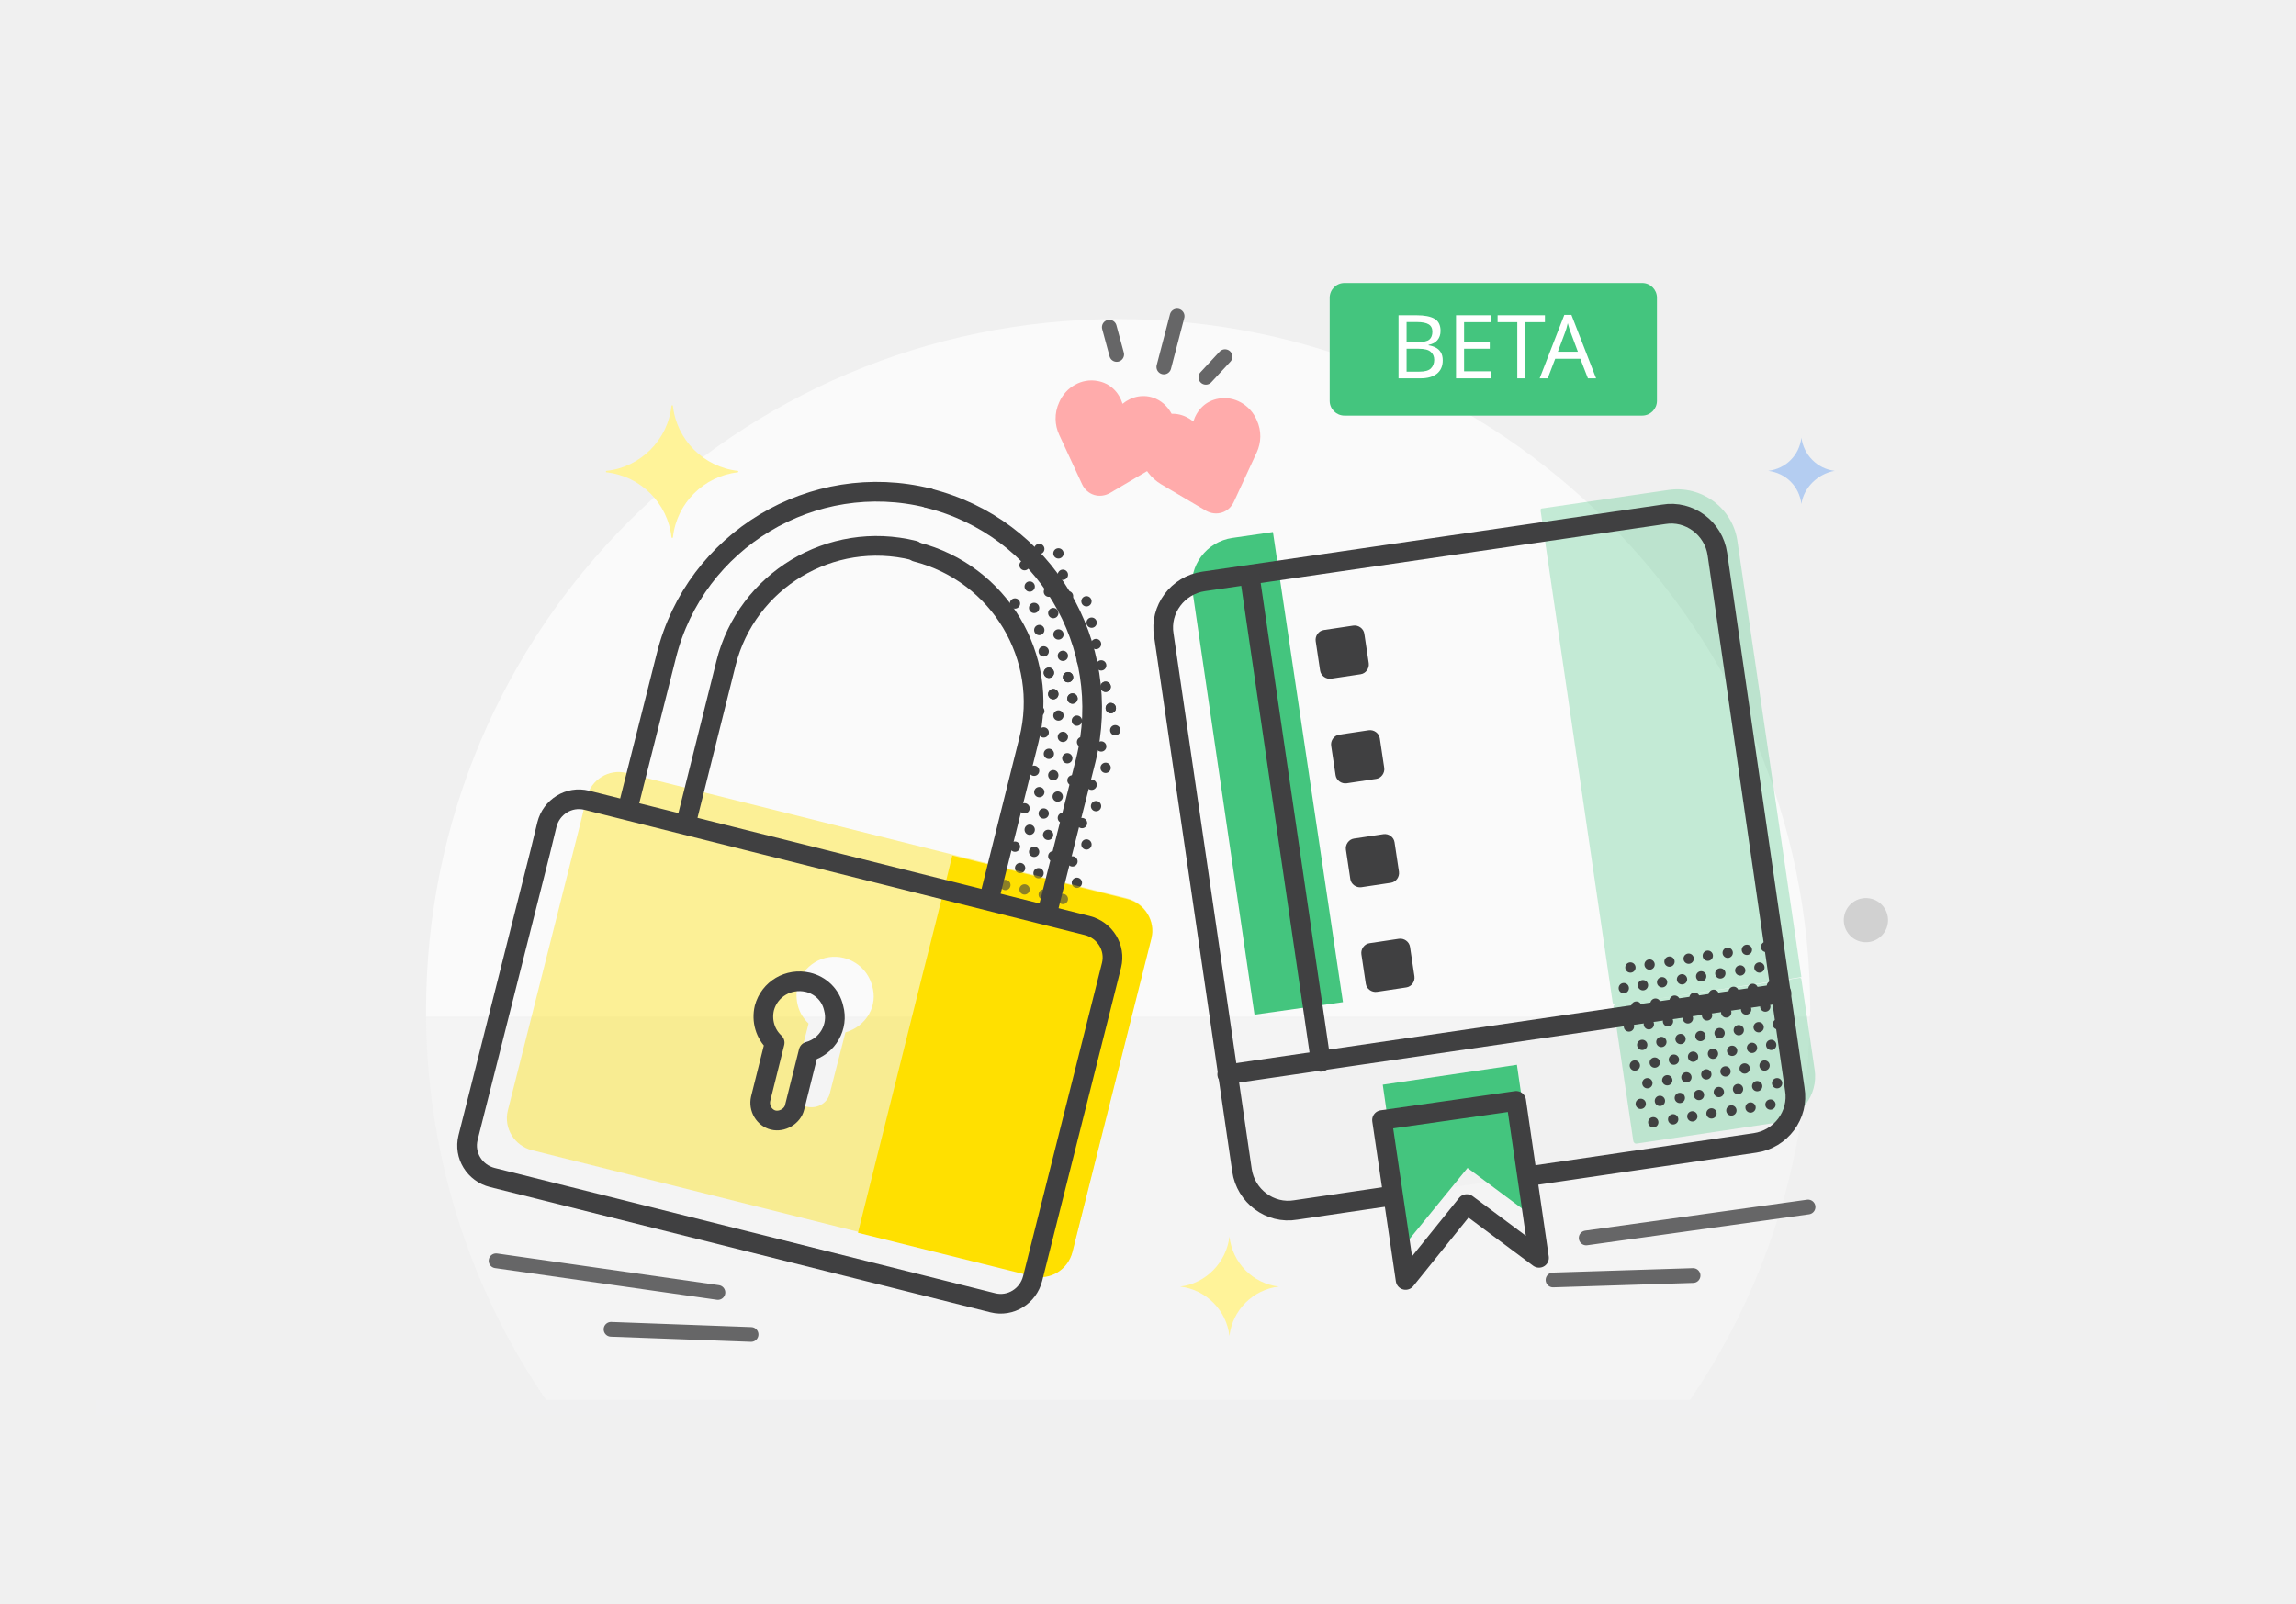
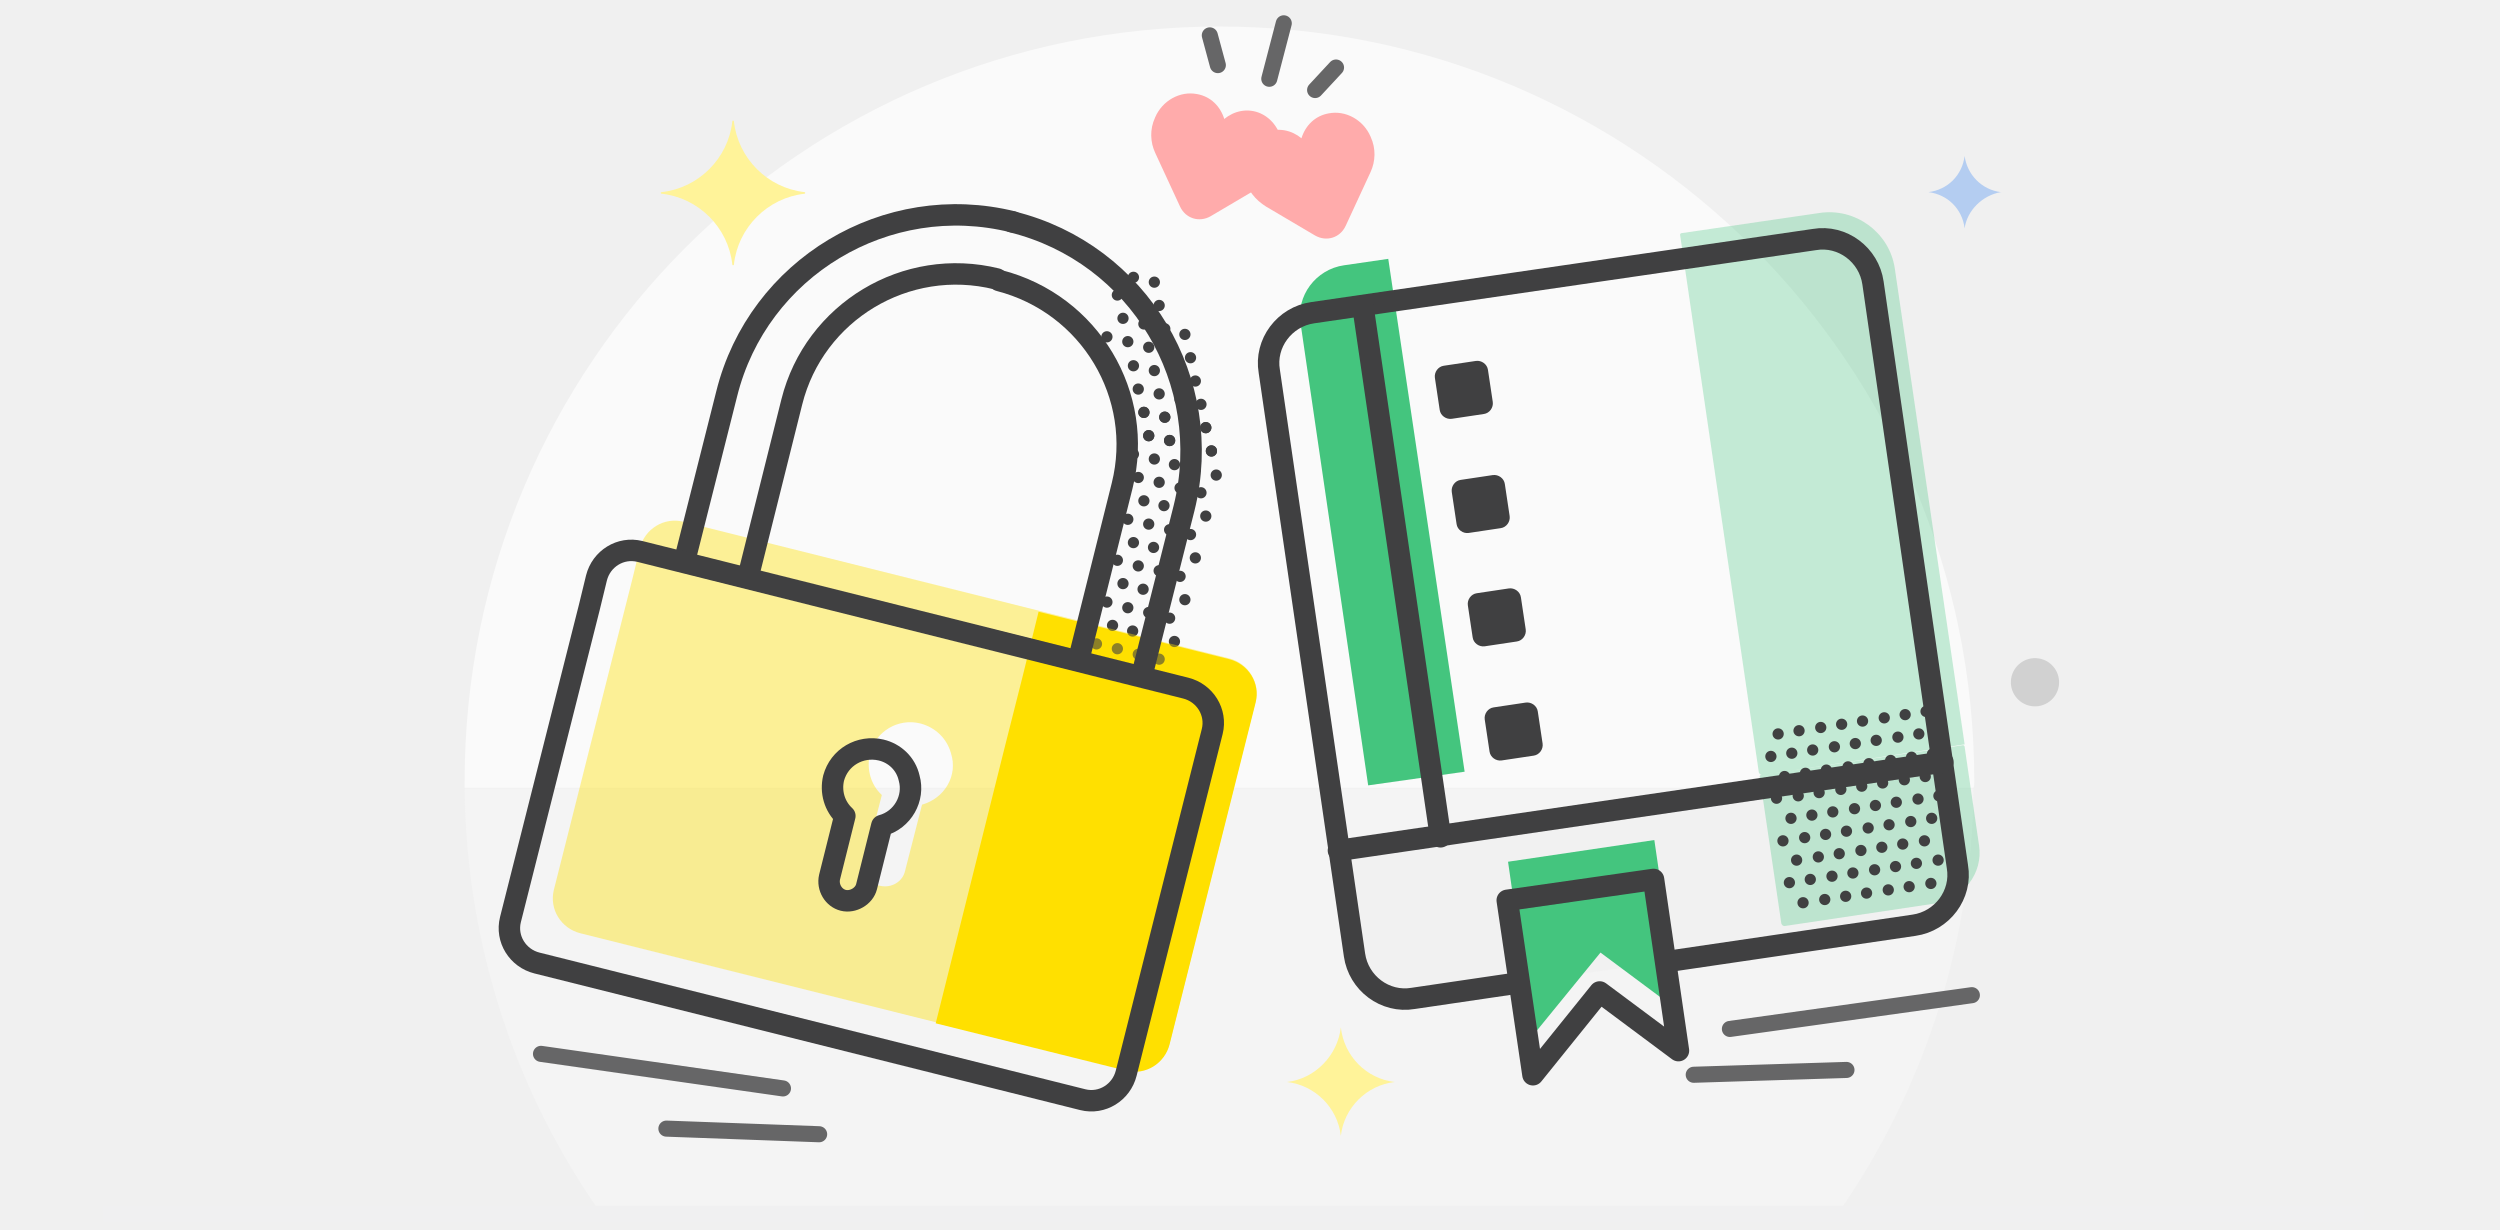
- <svg xmlns="http://www.w3.org/2000/svg" version="1.1" id="Layer_1" x="0px" y="0px" viewBox="0 0 311.5 217.6" style="enable-background:new 0 0 311.5 217.6;" xml:space="preserve">
+ <svg xmlns="http://www.w3.org/2000/svg" version="1.1" id="Layer_1" x="0px" y="0px" viewBox="0 0 311 153" style="enable-background:new 0 0 311.5 217.6;" width="311px" height="153px">
  <style type="text/css">
	.st0{fill:#FAFAFA;}
	.st1{fill:#F4F4F4;}
	.st2{fill:none;stroke:#F0F0F1;stroke-width:2;stroke-miterlimit:10;}
	.st3{fill:#FFF399;}
	.st4{fill:none;stroke:#666667;stroke-width:2.001;stroke-linecap:round;stroke-linejoin:round;stroke-miterlimit:10;}
	.st5{fill:none;stroke:#404041;stroke-width:2.669;stroke-linecap:round;stroke-linejoin:round;stroke-miterlimit:10;}
	.st6{fill:#FFE000;}
	.st7{fill:#404041;}
	.st8{fill:#B4CDF1;}
	.st9{fill:#D1D1D1;}
	.st10{fill:#FFABAB;}
	.st11{opacity:0.4;fill:#FFE000;}
	.st12{fill:#F1F1F1;}
	.st13{fill:#44C57E;}
	.st14{opacity:0.3;fill:#44C57E;}
	.st15{opacity:0.3;}
	.st16{fill:none;stroke:#666667;stroke-width:2;stroke-linecap:round;stroke-linejoin:round;stroke-miterlimit:10;}
	.st17{fill:#FFFFFF;}
	.st18{font-family:'SourceSansPro-Semibold';}
	.st19{font-size:12px;}
</style>
-   <g>
-     <g>
-       <path class="st0" d="M245.6,137.2c0-51.8-42-93.9-93.9-93.9s-93.9,42-93.9,93.9c0,0.3,0,0.6,0,0.8h187.7    C245.6,137.8,245.6,137.5,245.6,137.2z" />
+   <g transform="matrix(1, 0, 0, 1, 0, -40)">
+     <g>
+       <path class="st0" d="M245.6,137.2c0-51.8-42-93.9-93.9-93.9s-93.9,42-93.9,93.9c0,0.3,0,0.6,0,0.8h187.7 C245.6,137.8,245.6,137.5,245.6,137.2z" />
      <path class="st1" d="M228.6,191c10.5-15,16.7-33.3,16.9-52.9H57.8C58,157.7,64.2,176,74.8,191H228.6z" />
    </g>
    <line class="st2" x1="12.9" y1="191" x2="294.1" y2="191" />
  </g>
-   <path class="st3" d="M173.5,174.6L173.5,174.6c-3.5-0.4-6.3-3.2-6.7-6.8h0c0,0,0,0,0,0c0,0,0,0,0,0h0c-0.4,3.5-3.2,6.4-6.7,6.8v0  c0,0,0,0,0,0c0,0,0,0,0,0v0c3.5,0.4,6.3,3.2,6.7,6.7h0c0,0,0,0,0,0c0,0,0,0,0,0h0c0.4-3.5,3.2-6.3,6.7-6.7V174.6  C173.5,174.7,173.5,174.6,173.5,174.6C173.5,174.6,173.5,174.6,173.5,174.6z" />
-   <g>
+   <path class="st3" d="M 173.5 134.6 L 173.5 134.6 C 170 134.2 167.2 131.4 166.8 127.8 L 166.8 127.8 C 166.8 127.8 166.8 127.8 166.8 127.8 C 166.8 127.8 166.8 127.8 166.8 127.8 L 166.8 127.8 C 166.4 131.3 163.6 134.2 160.1 134.6 L 160.1 134.6 C 160.1 134.6 160.1 134.6 160.1 134.6 C 160.1 134.6 160.1 134.6 160.1 134.6 L 160.1 134.6 C 163.6 135 166.4 137.8 166.8 141.3 L 166.8 141.3 C 166.8 141.3 166.8 141.3 166.8 141.3 C 166.8 141.3 166.8 141.3 166.8 141.3 L 166.8 141.3 C 167.2 137.8 170 135 173.5 134.6 L 173.5 134.6 C 173.5 134.7 173.5 134.6 173.5 134.6 C 173.5 134.6 173.5 134.6 173.5 134.6 Z" />
+   <g transform="matrix(1, 0, 0, 1, 0, -40)">
    <line class="st4" x1="97.4" y1="175.4" x2="67.3" y2="171.1" />
  </g>
-   <g>
+   <g transform="matrix(1, 0, 0, 1, 0, -40)">
    <line class="st4" x1="101.9" y1="181.1" x2="82.9" y2="180.4" />
  </g>
-   <path class="st5" d="M199.2,160.1" />
-   <path class="st5" d="M199.2,160.1" />
-   <path class="st5" d="M199.2,160.1" />
-   <path class="st5" d="M199.2,160.1" />
-   <g>
-     <g>
-       <path class="st6" d="M145.5,169.9c-0.6,2.4-3,3.9-5.4,3.3l-23.7-5.9c0,0,0,0,0,0l8.6-34.4c0.6-2.4,1.6-6.3,2.2-8.7l2-8.1    c0,0,0,0,0,0l23.7,5.9c2.4,0.6,3.9,3,3.3,5.4L145.5,169.9z" />
+   <path class="st5" d="M 199.2 120.1" />
+   <path class="st5" d="M 199.2 120.1" />
+   <path class="st5" d="M 199.2 120.1" />
+   <path class="st5" d="M 199.2 120.1" />
+   <g transform="matrix(1, 0, 0, 1, 0, -40)">
+     <g>
+       <path class="st6" d="M145.5,169.9c-0.6,2.4-3,3.9-5.4,3.3l-23.7-5.9c0,0,0,0,0,0l8.6-34.4c0.6-2.4,1.6-6.3,2.2-8.7l2-8.1 c0,0,0,0,0,0l23.7,5.9c2.4,0.6,3.9,3,3.3,5.4L145.5,169.9z" />
    </g>
    <g>
      <g>
        <g>
          <circle class="st7" cx="142.9" cy="94.2" r="0.7" />
          <circle class="st7" cx="145.5" cy="94.8" r="0.7" />
          <circle class="st7" cx="148.1" cy="95.5" r="0.7" />
          <circle class="st7" cx="150.7" cy="96.1" r="0.7" />
          <circle class="st7" cx="142.3" cy="91.3" r="0.7" />
          <circle class="st7" cx="144.9" cy="91.9" r="0.7" />
          <circle class="st7" cx="147.4" cy="92.6" r="0.7" />
          <circle class="st7" cx="150" cy="93.2" r="0.7" />
          <circle class="st7" cx="141" cy="96.5" r="0.7" />
          <circle class="st7" cx="143.6" cy="97.1" r="0.7" />
          <circle class="st7" cx="146.1" cy="97.8" r="0.7" />
          <circle class="st7" cx="148.7" cy="98.4" r="0.7" />
          <circle class="st7" cx="151.3" cy="99.1" r="0.7" />
          <circle class="st7" cx="141.6" cy="99.4" r="0.7" />
          <circle class="st7" cx="144.2" cy="100" r="0.7" />
          <circle class="st7" cx="146.8" cy="100.7" r="0.7" />
          <circle class="st7" cx="149.4" cy="101.3" r="0.7" />
          <circle class="st7" cx="139.7" cy="101.6" r="0.7" />
          <circle class="st7" cx="142.3" cy="102.3" r="0.7" />
          <circle class="st7" cx="144.8" cy="102.9" r="0.7" />
          <circle class="st7" cx="147.4" cy="103.6" r="0.7" />
          <circle class="st7" cx="150" cy="104.2" r="0.7" />
          <circle class="st7" cx="140.3" cy="104.6" r="0.7" />
          <circle class="st7" cx="142.9" cy="105.2" r="0.7" />
          <circle class="st7" cx="145.5" cy="105.9" r="0.7" />
          <circle class="st7" cx="148.1" cy="106.5" r="0.7" />
          <circle class="st7" cx="138.4" cy="106.8" r="0.7" />
          <circle class="st7" cx="141" cy="107.5" r="0.7" />
          <circle class="st7" cx="143.5" cy="108.1" r="0.7" />
          <circle class="st7" cx="146.1" cy="108.8" r="0.7" />
          <circle class="st7" cx="148.7" cy="109.4" r="0.7" />
          <circle class="st7" cx="139" cy="109.7" r="0.7" />
          <circle class="st7" cx="141.6" cy="110.4" r="0.7" />
          <circle class="st7" cx="144.2" cy="111" r="0.7" />
          <circle class="st7" cx="146.8" cy="111.7" r="0.7" />
          <circle class="st7" cx="137.1" cy="112" r="0.7" />
          <circle class="st7" cx="139.7" cy="112.6" r="0.7" />
          <circle class="st7" cx="142.2" cy="113.3" r="0.7" />
          <circle class="st7" cx="144.8" cy="113.9" r="0.7" />
          <circle class="st7" cx="147.4" cy="114.6" r="0.7" />
          <circle class="st7" cx="137.7" cy="114.9" r="0.7" />
          <circle class="st7" cx="140.3" cy="115.6" r="0.7" />
          <circle class="st7" cx="142.9" cy="116.2" r="0.7" />
          <circle class="st7" cx="145.5" cy="116.9" r="0.7" />
          <circle class="st7" cx="135.8" cy="117.2" r="0.7" />
          <circle class="st7" cx="138.4" cy="117.8" r="0.7" />
          <circle class="st7" cx="140.9" cy="118.5" r="0.7" />
          <circle class="st7" cx="143.5" cy="119.1" r="0.7" />
          <circle class="st7" cx="146.1" cy="119.8" r="0.7" />
          <circle class="st7" cx="136.4" cy="120.1" r="0.7" />
          <circle class="st7" cx="139" cy="120.7" r="0.7" />
          <circle class="st7" cx="141.6" cy="121.4" r="0.7" />
          <circle class="st7" cx="144.2" cy="122" r="0.7" />
        </g>
      </g>
      <g>
        <g>
          <circle class="st7" cx="141" cy="74.5" r="0.7" />
          <circle class="st7" cx="143.6" cy="75.1" r="0.7" />
          <circle class="st7" cx="139" cy="76.7" r="0.7" />
          <circle class="st7" cx="141.6" cy="77.4" r="0.7" />
          <circle class="st7" cx="144.2" cy="78" r="0.7" />
          <circle class="st7" cx="139.7" cy="79.6" r="0.7" />
          <circle class="st7" cx="142.3" cy="80.3" r="0.7" />
          <circle class="st7" cx="144.9" cy="80.9" r="0.7" />
          <circle class="st7" cx="147.4" cy="81.6" r="0.7" />
          <circle class="st7" cx="137.7" cy="81.9" r="0.7" />
          <circle class="st7" cx="140.3" cy="82.5" r="0.7" />
          <circle class="st7" cx="142.9" cy="83.2" r="0.7" />
          <circle class="st7" cx="145.5" cy="83.8" r="0.7" />
          <circle class="st7" cx="148.1" cy="84.5" r="0.7" />
          <circle class="st7" cx="141" cy="85.5" r="0.7" />
          <circle class="st7" cx="143.6" cy="86.1" r="0.7" />
          <circle class="st7" cx="146.2" cy="86.8" r="0.7" />
          <circle class="st7" cx="148.7" cy="87.4" r="0.7" />
          <circle class="st7" cx="141.6" cy="88.4" r="0.7" />
          <circle class="st7" cx="144.2" cy="89" r="0.7" />
          <circle class="st7" cx="146.8" cy="89.7" r="0.7" />
          <circle class="st7" cx="149.4" cy="90.3" r="0.7" />
          <circle class="st7" cx="142.3" cy="91.3" r="0.7" />
          <circle class="st7" cx="144.9" cy="91.9" r="0.7" />
          <circle class="st7" cx="147.4" cy="92.6" r="0.7" />
          <circle class="st7" cx="150" cy="93.2" r="0.7" />
          <circle class="st7" cx="142.9" cy="94.2" r="0.7" />
          <circle class="st7" cx="145.5" cy="94.8" r="0.7" />
          <circle class="st7" cx="148.1" cy="95.5" r="0.7" />
          <circle class="st7" cx="150.7" cy="96.1" r="0.7" />
        </g>
      </g>
    </g>
-     <path class="st3" d="M100.1,63.9L100.1,63.9c-4.6-0.5-8.3-4.2-8.8-8.8h0c0,0,0-0.1-0.1-0.1c0,0-0.1,0-0.1,0.1h0   c-0.5,4.6-4.2,8.3-8.8,8.8v0c0,0-0.1,0-0.1,0.1c0,0,0,0.1,0.1,0.1v0c4.6,0.5,8.3,4.2,8.8,8.8h0c0,0,0,0.1,0.1,0.1   c0,0,0.1,0,0.1-0.1h0c0.5-4.6,4.2-8.3,8.8-8.8v0C100.2,64,100.2,64,100.1,63.9C100.2,63.9,100.2,63.9,100.1,63.9z" />
-     <path class="st8" d="M248.9,63.9L248.9,63.9c-2.4-0.3-4.2-2.2-4.5-4.5h0c0,0,0,0,0,0c0,0,0,0,0,0h0c-0.3,2.4-2.1,4.2-4.5,4.5v0   c0,0,0,0,0,0c0,0,0,0,0,0v0c2.4,0.3,4.2,2.1,4.5,4.5h0c0,0,0,0,0,0s0,0,0,0h0C244.7,66.2,246.6,64.3,248.9,63.9L248.9,63.9   C248.9,64,249,64,248.9,63.9C249,64,248.9,63.9,248.9,63.9z" />
+     <path class="st3" d="M100.1,63.9L100.1,63.9c-4.6-0.5-8.3-4.2-8.8-8.8h0c0,0,0-0.1-0.1-0.1c0,0-0.1,0-0.1,0.1h0 c-0.5,4.6-4.2,8.3-8.8,8.8v0c0,0-0.1,0-0.1,0.1c0,0,0,0.1,0.1,0.1v0c4.6,0.5,8.3,4.2,8.8,8.8h0c0,0,0,0.1,0.1,0.1 c0,0,0.1,0,0.1-0.1h0c0.5-4.6,4.2-8.3,8.8-8.8v0C100.2,64,100.2,64,100.1,63.9C100.2,63.9,100.2,63.9,100.1,63.9z" />
+     <path class="st8" d="M248.9,63.9L248.9,63.9c-2.4-0.3-4.2-2.2-4.5-4.5h0c0,0,0,0,0,0c0,0,0,0,0,0h0c-0.3,2.4-2.1,4.2-4.5,4.5v0 c0,0,0,0,0,0c0,0,0,0,0,0v0c2.4,0.3,4.2,2.1,4.5,4.5h0c0,0,0,0,0,0s0,0,0,0h0C244.7,66.2,246.6,64.3,248.9,63.9L248.9,63.9 C248.9,64,249,64,248.9,63.9C249,64,248.9,63.9,248.9,63.9z" />
    <g>
      <ellipse transform="matrix(0.1515 -0.9885 0.9885 0.1515 91.3434 356.1393)" class="st9" cx="253.1" cy="124.9" rx="3" ry="3" />
    </g>
    <g>
-       <path class="st10" d="M159.4,59.6c0.5-2.3-0.6-4.6-2.6-5.5c-1.6-0.7-3.3-0.3-4.5,0.7l0,0l0,0c-0.5-1.6-1.7-2.8-3.4-3.1    c-2.1-0.4-4.3,0.8-5.2,2.9c-0.7,1.5-0.6,3.1,0,4.4l0,0l3.1,6.7c0.7,1.5,2.4,2,3.8,1.2l6.1-3.6C158,62.6,159,61.3,159.4,59.6z" />
-       <path class="st10" d="M154.8,62c-0.5-2.3,0.6-4.6,2.6-5.5c1.6-0.7,3.3-0.3,4.5,0.7l0,0l0,0c0.5-1.6,1.7-2.8,3.4-3.1    c2.1-0.4,4.3,0.8,5.2,2.9c0.7,1.5,0.6,3.1,0,4.4l0,0l-3.1,6.7c-0.7,1.5-2.4,2-3.8,1.2l-6.1-3.6C156.2,64.9,155.1,63.6,154.8,62z" />
-     </g>
-     <path class="st11" d="M152.9,121.9l-67.9-17c-2.4-0.6-4.8,0.9-5.4,3.3l-0.9,3.7c-0.6,2.4-1.6,6.3-2.2,8.7l-7.6,30.1   c-0.6,2.4,0.9,4.8,3.3,5.4l67.9,17c2.4,0.6,4.8-0.9,5.4-3.3l10.7-42.6C156.8,125,155.3,122.5,152.9,121.9z M114.7,140.1l-2.1,8.2   l0,0c-0.3,1.4-1.7,2.2-3.1,1.9c-1.4-0.3-2.2-1.7-1.9-3.1l0,0l2.1-8.2c-1.4-1.3-1.9-3.2-1.5-5.1c0.7-2.8,3.5-4.5,6.3-3.8   c1.9,0.5,3.3,1.9,3.8,3.7C119.2,136.5,117.5,139.3,114.7,140.1z" />
+       <path class="st10" d="M159.4,59.6c0.5-2.3-0.6-4.6-2.6-5.5c-1.6-0.7-3.3-0.3-4.5,0.7l0,0l0,0c-0.5-1.6-1.7-2.8-3.4-3.1 c-2.1-0.4-4.3,0.8-5.2,2.9c-0.7,1.5-0.6,3.1,0,4.4l0,0l3.1,6.7c0.7,1.5,2.4,2,3.8,1.2l6.1-3.6C158,62.6,159,61.3,159.4,59.6z" />
+       <path class="st10" d="M154.8,62c-0.5-2.3,0.6-4.6,2.6-5.5c1.6-0.7,3.3-0.3,4.5,0.7l0,0l0,0c0.5-1.6,1.7-2.8,3.4-3.1 c2.1-0.4,4.3,0.8,5.2,2.9c0.7,1.5,0.6,3.1,0,4.4l0,0l-3.1,6.7c-0.7,1.5-2.4,2-3.8,1.2l-6.1-3.6C156.2,64.9,155.1,63.6,154.8,62z" />
+     </g>
+     <path class="st11" d="M152.9,121.9l-67.9-17c-2.4-0.6-4.8,0.9-5.4,3.3l-0.9,3.7c-0.6,2.4-1.6,6.3-2.2,8.7l-7.6,30.1 c-0.6,2.4,0.9,4.8,3.3,5.4l67.9,17c2.4,0.6,4.8-0.9,5.4-3.3l10.7-42.6C156.8,125,155.3,122.5,152.9,121.9z M114.7,140.1l-2.1,8.2 l0,0c-0.3,1.4-1.7,2.2-3.1,1.9c-1.4-0.3-2.2-1.7-1.9-3.1l0,0l2.1-8.2c-1.4-1.3-1.9-3.2-1.5-5.1c0.7-2.8,3.5-4.5,6.3-3.8 c1.9,0.5,3.3,1.9,3.8,3.7C119.2,136.5,117.5,139.3,114.7,140.1z" />
    <path class="st5" d="M85.2,109.6L90.4,89c3.9-15.7,19.9-25.3,35.6-21.4l0,0" />
    <path class="st5" d="M142.1,123.8l5.2-20.6c3.9-15.7-5.6-31.7-21.4-35.6l0,0" />
    <path class="st5" d="M93.3,110.8L98.5,90c2.8-11.2,14.2-18.1,25.5-15.3l0,0" />
    <path class="st5" d="M134.4,121.2l5.2-20.8c2.8-11.2-4-22.6-15.3-25.5h0" />
    <g>
-       <path class="st5" d="M140.1,173.5c-0.6,2.4-3,3.9-5.4,3.3l-67.9-17c-2.4-0.6-3.9-3-3.3-5.4l7.6-30.1c0.6-2.4,1.6-6.3,2.2-8.7    l0.9-3.7c0.6-2.4,3-3.9,5.4-3.3l67.9,17c2.4,0.6,3.9,3,3.3,5.4L140.1,173.5z" />
-     </g>
-     <path class="st5" d="M109.6,133.3c-2.6-0.6-5.2,0.9-5.9,3.5c-0.4,1.7,0.1,3.5,1.4,4.7l-1.9,7.6l0,0c-0.3,1.3,0.5,2.6,1.7,2.9   s2.6-0.5,2.9-1.7l0,0l1.9-7.6c2.6-0.7,4.1-3.4,3.4-5.9C112.7,135,111.3,133.7,109.6,133.3z" />
+       <path class="st5" d="M140.1,173.5c-0.6,2.4-3,3.9-5.4,3.3l-67.9-17c-2.4-0.6-3.9-3-3.3-5.4l7.6-30.1c0.6-2.4,1.6-6.3,2.2-8.7 l0.9-3.7c0.6-2.4,3-3.9,5.4-3.3l67.9,17c2.4,0.6,3.9,3,3.3,5.4L140.1,173.5z" />
+     </g>
+     <path class="st5" d="M109.6,133.3c-2.6-0.6-5.2,0.9-5.9,3.5c-0.4,1.7,0.1,3.5,1.4,4.7l-1.9,7.6l0,0c-0.3,1.3,0.5,2.6,1.7,2.9 s2.6-0.5,2.9-1.7l0,0l1.9-7.6c2.6-0.7,4.1-3.4,3.4-5.9C112.7,135,111.3,133.7,109.6,133.3z" />
    <path class="st5" d="M199.3,138.4" />
    <g>
      <g id="icon-invoice_24_">
        <g>
-           <path class="st12" d="M207.5,159.6l30.6-4.5c3.5-0.5,6-3.8,5.4-7.3l-1.8-12.6c0-0.1-0.1-0.2-0.2-0.2L166.7,146      c-0.1,0-0.2,0.1-0.2,0.2l1.8,12.6c0.5,3.5,3.8,6,7.3,5.4l12.9-1.9" />
+           <path class="st12" d="M207.5,159.6l30.6-4.5c3.5-0.5,6-3.8,5.4-7.3l-1.8-12.6c0-0.1-0.1-0.2-0.2-0.2L166.7,146 c-0.1,0-0.2,0.1-0.2,0.2l1.8,12.6c0.5,3.5,3.8,6,7.3,5.4l12.9-1.9" />
        </g>
      </g>
      <g>
        <g>
-           <path class="st7" d="M185.7,90c0.1,0.7-0.4,1.4-1.1,1.5l-4,0.6c-0.7,0.1-1.4-0.4-1.5-1.1l-0.6-4c-0.1-0.7,0.4-1.4,1.1-1.5l4-0.6      c0.7-0.1,1.4,0.4,1.5,1.1L185.7,90z" />
-         </g>
-         <g>
-           <path class="st7" d="M187.8,104.2c0.1,0.7-0.4,1.4-1.1,1.5l-4,0.6c-0.7,0.1-1.4-0.4-1.5-1.1l-0.6-4c-0.1-0.7,0.4-1.4,1.1-1.5      l4-0.6c0.7-0.1,1.4,0.4,1.5,1.1L187.8,104.2z" />
-         </g>
-         <g>
-           <path class="st7" d="M189.8,118.3c0.1,0.7-0.4,1.4-1.1,1.5l-4,0.6c-0.7,0.1-1.4-0.4-1.5-1.1l-0.6-4c-0.1-0.7,0.4-1.4,1.1-1.5      l4-0.6c0.7-0.1,1.4,0.4,1.5,1.1L189.8,118.3z" />
-         </g>
-         <g>
-           <path class="st7" d="M191.9,132.5c0.1,0.7-0.4,1.4-1.1,1.5l-4,0.6c-0.7,0.1-1.4-0.4-1.5-1.1l-0.6-4c-0.1-0.7,0.4-1.4,1.1-1.5      l4-0.6c0.7-0.1,1.4,0.4,1.5,1.1L191.9,132.5z" />
+           <path class="st7" d="M185.7,90c0.1,0.7-0.4,1.4-1.1,1.5l-4,0.6c-0.7,0.1-1.4-0.4-1.5-1.1l-0.6-4c-0.1-0.7,0.4-1.4,1.1-1.5l4-0.6 c0.7-0.1,1.4,0.4,1.5,1.1L185.7,90z" />
+         </g>
+         <g>
+           <path class="st7" d="M187.8,104.2c0.1,0.7-0.4,1.4-1.1,1.5l-4,0.6c-0.7,0.1-1.4-0.4-1.5-1.1l-0.6-4c-0.1-0.7,0.4-1.4,1.1-1.5 l4-0.6c0.7-0.1,1.4,0.4,1.5,1.1L187.8,104.2z" />
+         </g>
+         <g>
+           <path class="st7" d="M189.8,118.3c0.1,0.7-0.4,1.4-1.1,1.5l-4,0.6c-0.7,0.1-1.4-0.4-1.5-1.1l-0.6-4c-0.1-0.7,0.4-1.4,1.1-1.5 l4-0.6c0.7-0.1,1.4,0.4,1.5,1.1L189.8,118.3z" />
+         </g>
+         <g>
+           <path class="st7" d="M191.9,132.5c0.1,0.7-0.4,1.4-1.1,1.5l-4,0.6c-0.7,0.1-1.4-0.4-1.5-1.1l-0.6-4c-0.1-0.7,0.4-1.4,1.1-1.5 l4-0.6c0.7-0.1,1.4,0.4,1.5,1.1L191.9,132.5z" />
        </g>
        <g id="icon-invoice_23_">
          <g>
            <path class="st13" d="M172.7,72.2l-5.5,0.8c-3.5,0.5-6,3.8-5.4,7.3l8.4,57.4l12-1.7L172.7,72.2z" />
          </g>
        </g>
        <g id="icon-invoice_22_">
          <g>
-             <path class="st14" d="M222,155.2c-0.2,0-0.3-0.1-0.4-0.3l-2.7-18.3c0-0.1,0.1-0.2,0.2-0.2l25.1-3.7c0.1,0,0.2,0.1,0.2,0.2       l1.8,12.3c0.5,3.4-1.9,6.6-5.5,7.2L222,155.2z" />
+             <path class="st14" d="M222,155.2c-0.2,0-0.3-0.1-0.4-0.3l-2.7-18.3c0-0.1,0.1-0.2,0.2-0.2l25.1-3.7c0.1,0,0.2,0.1,0.2,0.2 l1.8,12.3c0.5,3.4-1.9,6.6-5.5,7.2L222,155.2z" />
          </g>
        </g>
        <g id="icon-invoice_21_" class="st15">
          <g>
-             <path class="st13" d="M219.2,136.4c-0.2,0-0.3-0.1-0.4-0.3l-9.8-66.9c0-0.1,0.1-0.2,0.2-0.2l17.1-2.5c4.5-0.7,8.7,2.4,9.4,6.8       l8.7,59.3L219.2,136.4z" />
+             <path class="st13" d="M219.2,136.4c-0.2,0-0.3-0.1-0.4-0.3l-9.8-66.9c0-0.1,0.1-0.2,0.2-0.2l17.1-2.5c4.5-0.7,8.7,2.4,9.4,6.8 l8.7,59.3L219.2,136.4z" />
          </g>
        </g>
-         <polygon class="st13" points="187.6,147.2 190.7,168.8 199.1,158.5 208.9,165.8 205.8,144.5    " />
+         <polygon class="st13" points="187.6,147.2 190.7,168.8 199.1,158.5 208.9,165.8 205.8,144.5 &#09;&#09;&#09;" />
        <g>
          <circle class="st7" cx="221.2" cy="131.3" r="0.7" />
          <circle class="st7" cx="223.8" cy="130.9" r="0.7" />
          <circle class="st7" cx="226.5" cy="130.5" r="0.7" />
          <circle class="st7" cx="229.1" cy="130.1" r="0.7" />
          <circle class="st7" cx="231.7" cy="129.7" r="0.7" />
          <circle class="st7" cx="234.4" cy="129.3" r="0.7" />
          <circle class="st7" cx="237" cy="128.9" r="0.7" />
          <circle class="st7" cx="239.6" cy="128.5" r="0.7" />
          <circle class="st7" cx="220.3" cy="134.1" r="0.7" />
          <circle class="st7" cx="222.9" cy="133.7" r="0.7" />
          <circle class="st7" cx="225.5" cy="133.3" r="0.7" />
          <circle class="st7" cx="228.2" cy="132.9" r="0.7" />
          <circle class="st7" cx="222" cy="136.6" r="0.7" />
          <circle class="st7" cx="224.6" cy="136.2" r="0.7" />
          <circle class="st7" cx="227.2" cy="135.8" r="0.7" />
          <circle class="st7" cx="229.9" cy="135.4" r="0.7" />
          <circle class="st7" cx="230.8" cy="132.5" r="0.7" />
          <circle class="st7" cx="233.4" cy="132.1" r="0.7" />
          <circle class="st7" cx="236.1" cy="131.7" r="0.7" />
          <circle class="st7" cx="238.7" cy="131.3" r="0.7" />
          <circle class="st7" cx="232.5" cy="135" r="0.7" />
          <circle class="st7" cx="235.2" cy="134.6" r="0.7" />
          <circle class="st7" cx="237.8" cy="134.2" r="0.7" />
          <circle class="st7" cx="240.4" cy="133.8" r="0.7" />
          <circle class="st7" cx="221" cy="139.3" r="0.7" />
          <circle class="st7" cx="223.7" cy="139" r="0.7" />
          <circle class="st7" cx="226.3" cy="138.6" r="0.7" />
          <circle class="st7" cx="229" cy="138.2" r="0.7" />
          <circle class="st7" cx="222.8" cy="141.8" r="0.7" />
          <circle class="st7" cx="225.4" cy="141.4" r="0.7" />
          <circle class="st7" cx="228" cy="141" r="0.7" />
          <circle class="st7" cx="230.7" cy="140.6" r="0.7" />
          <circle class="st7" cx="231.6" cy="137.8" r="0.7" />
          <circle class="st7" cx="234.2" cy="137.4" r="0.7" />
          <circle class="st7" cx="236.9" cy="137" r="0.7" />
          <circle class="st7" cx="239.5" cy="136.6" r="0.7" />
          <circle class="st7" cx="233.3" cy="140.2" r="0.7" />
          <circle class="st7" cx="235.9" cy="139.8" r="0.7" />
          <circle class="st7" cx="238.6" cy="139.4" r="0.7" />
          <circle class="st7" cx="241.2" cy="139" r="0.7" />
          <circle class="st7" cx="221.8" cy="144.6" r="0.7" />
          <circle class="st7" cx="224.5" cy="144.2" r="0.7" />
          <circle class="st7" cx="227.1" cy="143.8" r="0.7" />
          <circle class="st7" cx="229.7" cy="143.4" r="0.7" />
          <circle class="st7" cx="223.5" cy="147" r="0.7" />
          <circle class="st7" cx="226.2" cy="146.6" r="0.7" />
          <circle class="st7" cx="228.8" cy="146.2" r="0.7" />
          <circle class="st7" cx="231.5" cy="145.8" r="0.7" />
          <circle class="st7" cx="232.4" cy="143" r="0.7" />
          <circle class="st7" cx="235" cy="142.6" r="0.7" />
          <circle class="st7" cx="237.7" cy="142.2" r="0.7" />
          <circle class="st7" cx="240.3" cy="141.8" r="0.7" />
          <circle class="st7" cx="234.1" cy="145.4" r="0.7" />
          <circle class="st7" cx="236.7" cy="145" r="0.7" />
          <circle class="st7" cx="239.4" cy="144.6" r="0.7" />
          <circle class="st7" cx="222.6" cy="149.8" r="0.7" />
          <circle class="st7" cx="225.2" cy="149.4" r="0.7" />
          <circle class="st7" cx="227.9" cy="149" r="0.7" />
          <circle class="st7" cx="230.5" cy="148.6" r="0.7" />
          <circle class="st7" cx="224.3" cy="152.3" r="0.7" />
          <circle class="st7" cx="227" cy="151.9" r="0.7" />
          <circle class="st7" cx="229.6" cy="151.5" r="0.7" />
          <circle class="st7" cx="232.2" cy="151.1" r="0.7" />
          <circle class="st7" cx="233.2" cy="148.2" r="0.7" />
          <circle class="st7" cx="235.8" cy="147.8" r="0.7" />
          <circle class="st7" cx="238.4" cy="147.4" r="0.7" />
          <circle class="st7" cx="241.1" cy="147" r="0.7" />
          <circle class="st7" cx="234.9" cy="150.7" r="0.7" />
          <circle class="st7" cx="237.5" cy="150.3" r="0.7" />
          <circle class="st7" cx="240.2" cy="149.9" r="0.7" />
        </g>
-         <path class="st5" d="M207.5,159.6l30.6-4.5c3.5-0.5,6-3.8,5.4-7.3L233,75.2c-0.5-3.5-3.8-6-7.3-5.4l-62.4,9.1     c-3.5,0.5-6,3.8-5.4,7.3l10.6,72.6c0.5,3.5,3.8,6,7.3,5.4l12.9-1.9" />
+         <path class="st5" d="M207.5,159.6l30.6-4.5c3.5-0.5,6-3.8,5.4-7.3L233,75.2c-0.5-3.5-3.8-6-7.3-5.4l-62.4,9.1 c-3.5,0.5-6,3.8-5.4,7.3l10.6,72.6c0.5,3.5,3.8,6,7.3,5.4l12.9-1.9" />
        <line class="st5" x1="166.5" y1="145.8" x2="241.7" y2="134.8" />
-         <polygon class="st5" points="187.5,152 190.7,173.7 199,163.4 208.8,170.7 205.7,149.4    " />
+         <polygon class="st5" points="187.5,152 190.7,173.7 199,163.4 208.8,170.7 205.7,149.4 &#09;&#09;&#09;" />
      </g>
      <line class="st5" x1="169.6" y1="78.5" x2="179.2" y2="144.1" />
    </g>
    <line class="st16" x1="157.9" y1="49.8" x2="159.7" y2="42.9" />
    <line class="st16" x1="163.6" y1="51.2" x2="166.2" y2="48.4" />
    <line class="st16" x1="151.5" y1="48.1" x2="150.5" y2="44.4" />
  </g>
-   <path class="st5" d="M67.1,168" />
-   <g>
+   <path class="st5" d="M 67.1 128" />
+   <g transform="matrix(1, 0, 0, 1, 0, -40)">
    <g>
      <line class="st4" x1="215.2" y1="168" x2="245.3" y2="163.8" />
    </g>
    <g>
      <line class="st4" x1="210.7" y1="173.7" x2="229.7" y2="173.1" />
    </g>
  </g>
-   <g>
-     <g>
-       <path class="st13" d="M224.8,54.4c0,1.1-0.9,2-2,2h-40.4c-1.1,0-2-0.9-2-2v-14c0-1.1,0.9-2,2-2h40.4c1.1,0,2,0.9,2,2V54.4z" />
-     </g>
-     <text transform="matrix(1 0 0 1 188.5822 51.3422)" class="st17 st18 st19">BETA</text>
-   </g>
</svg>
